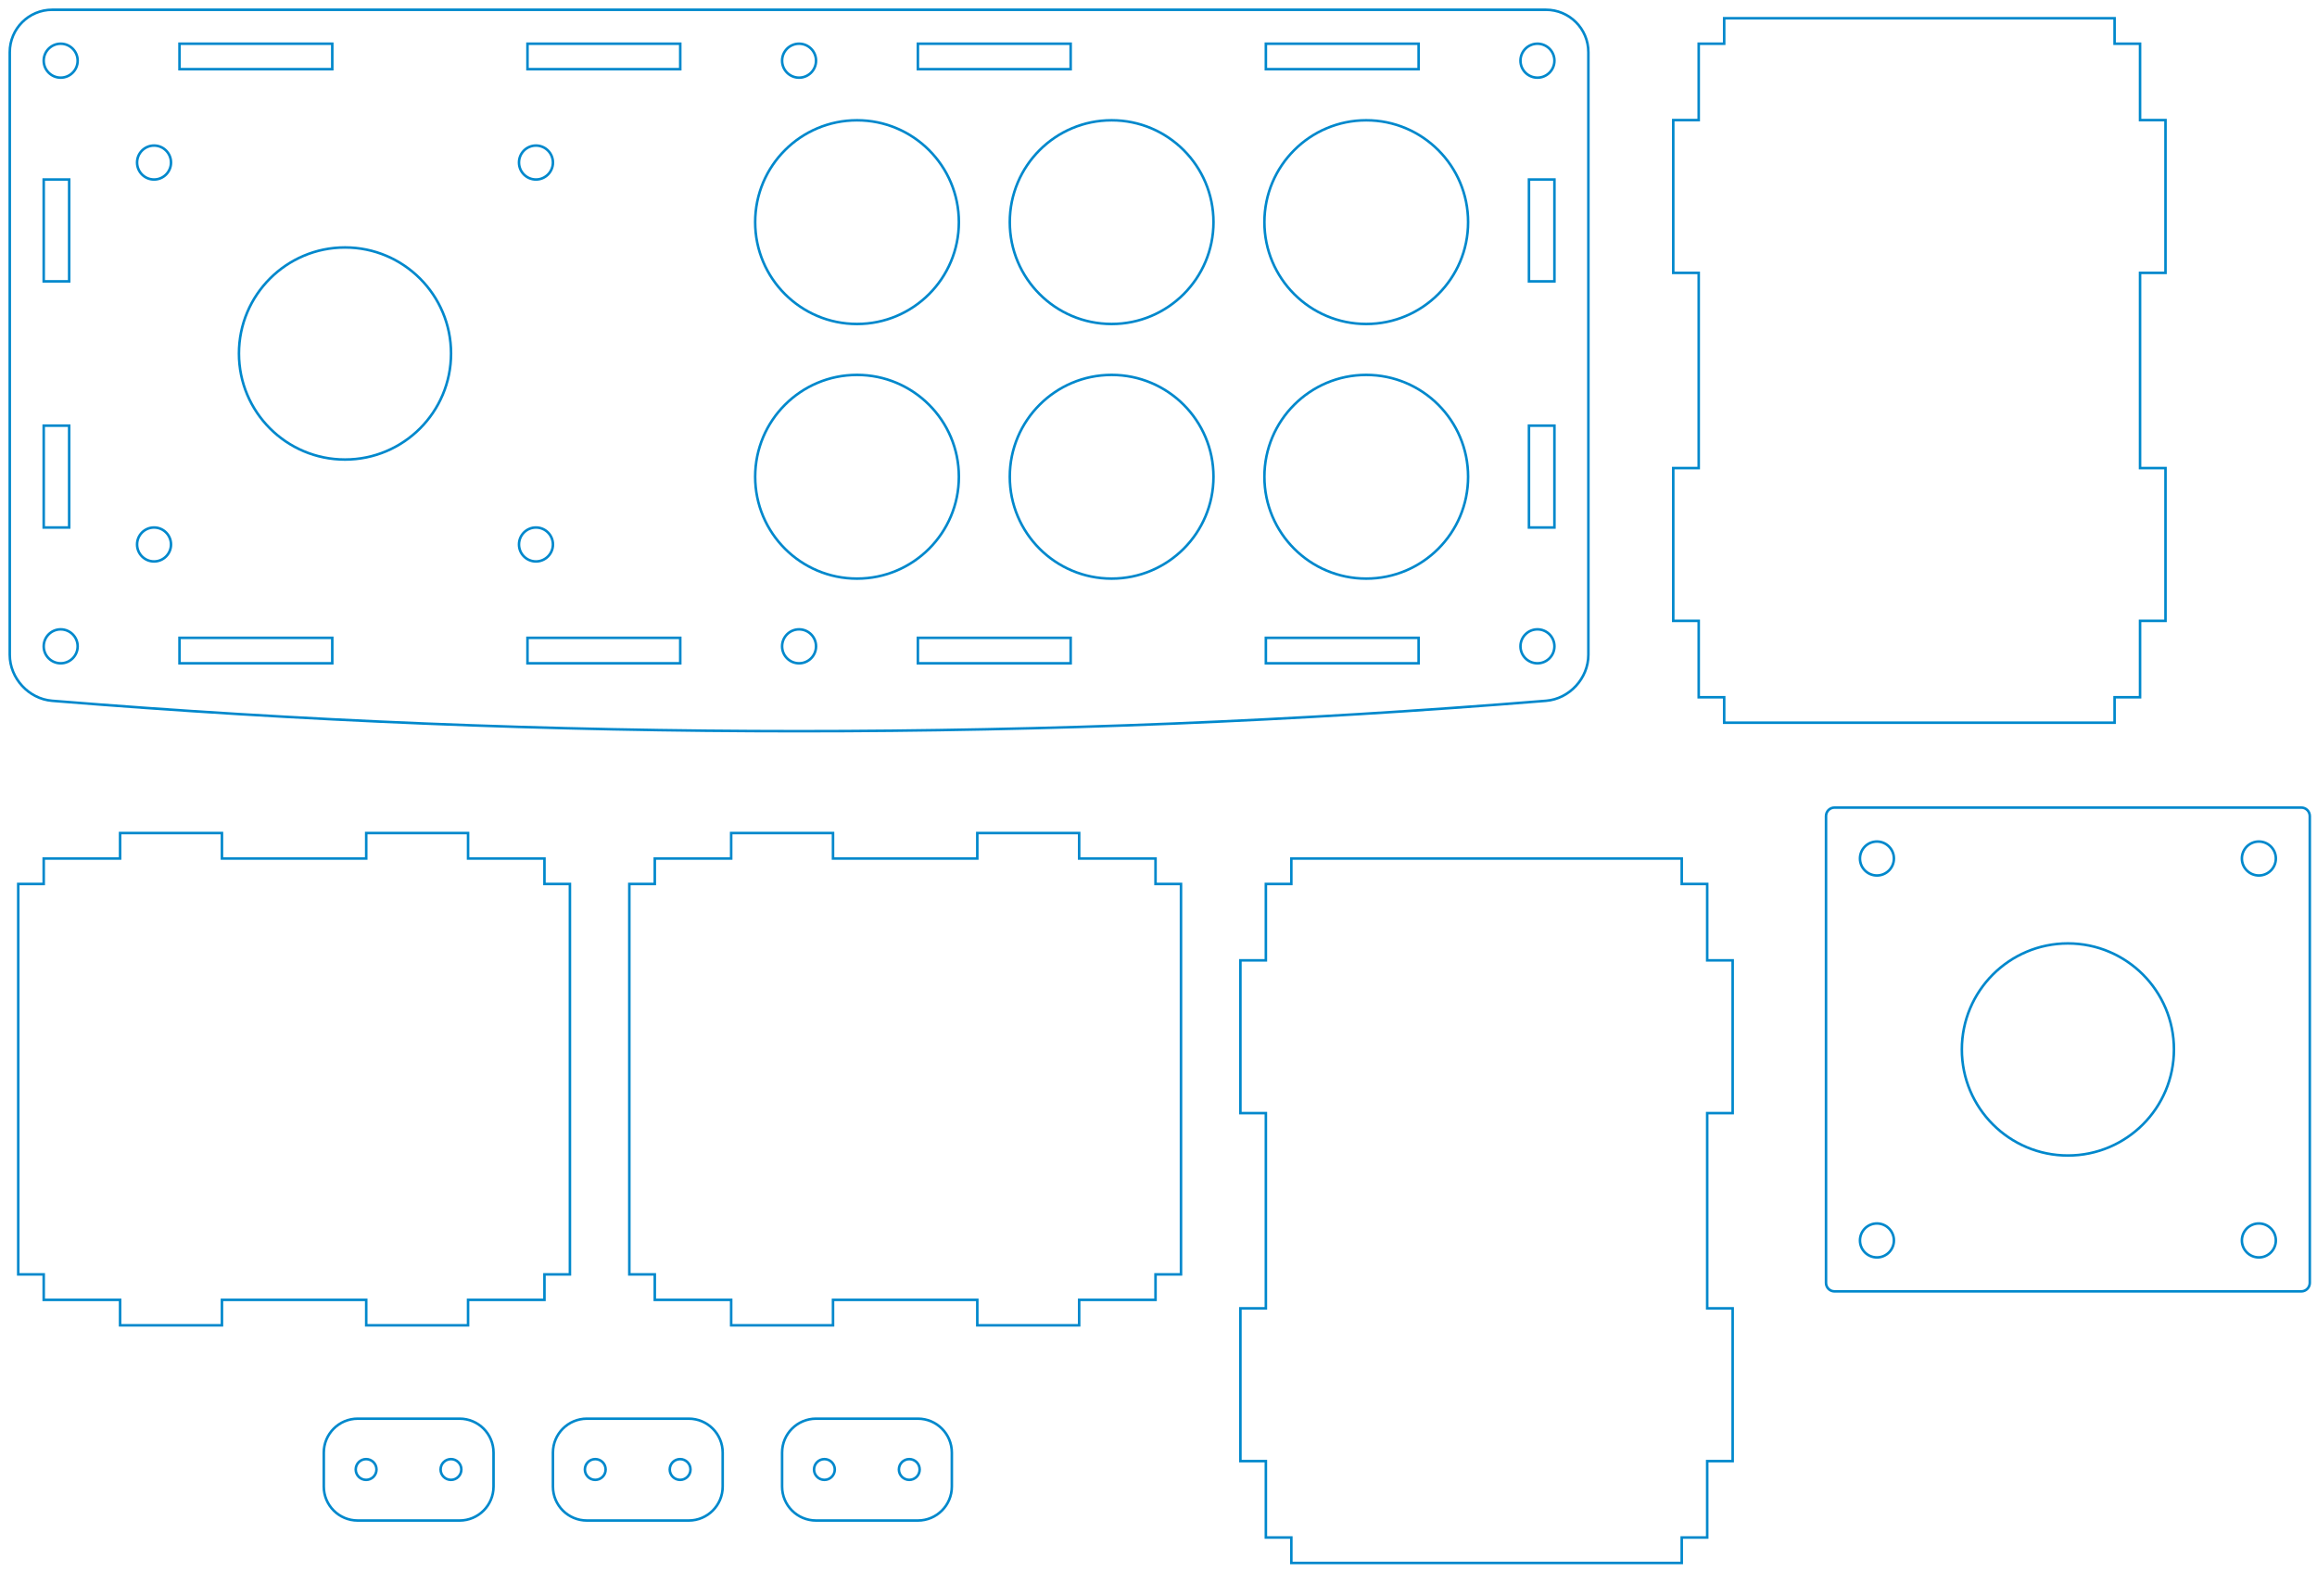
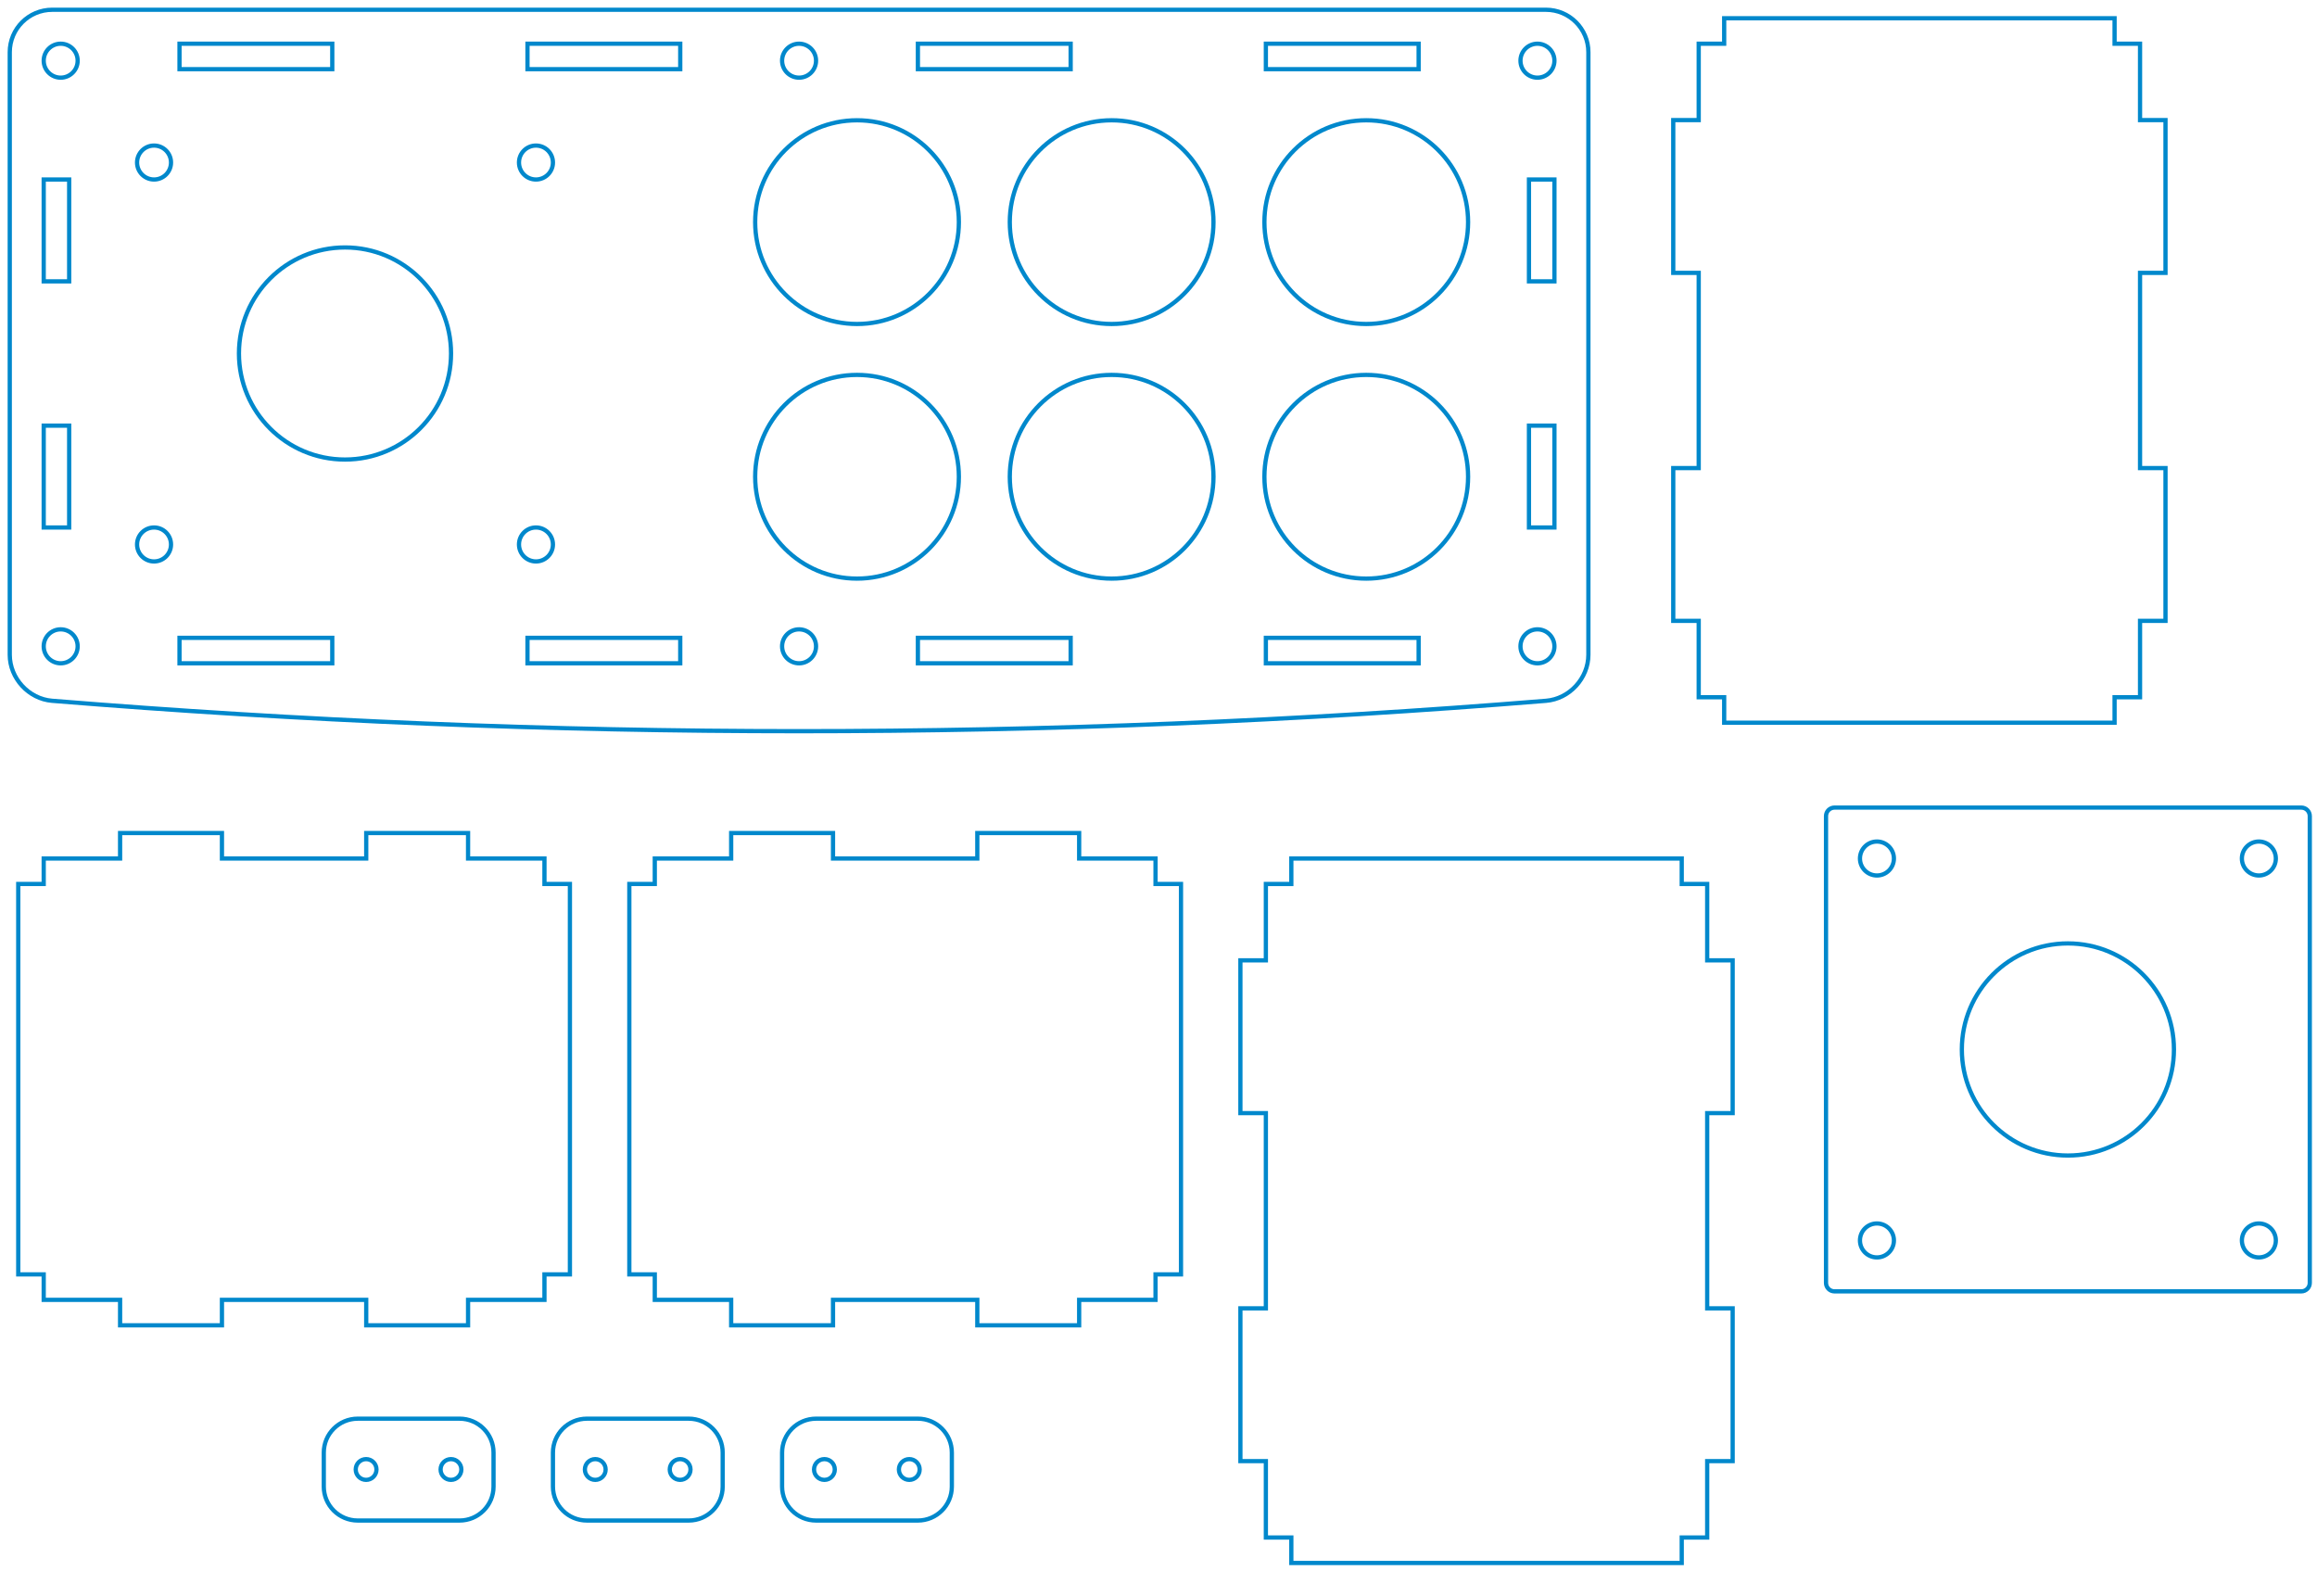
<svg xmlns="http://www.w3.org/2000/svg" xmlns:xlink="http://www.w3.org/1999/xlink" width="273mm" height="188mm" viewBox="0 0 273 188" version="1.1" id="svg94">
  <style id="style13677">
.measure-arrow
{
}
.measure-label
{

}
.measure-line
{
}</style>
  <defs id="defs91">
-     <color-profile name="Best-RGB" xlink:href="file:///usr/share/color/icc/colord/BestRGB.icc" id="color-profile1093" />
+     <color-profile name="Best-RGB" xlink:href="file:///usr/share/color/icc/colord/BestRGB.icc" id="color-profile1198" />
  </defs>
  <g id="layer1" style="display:inline">
-     <g id="g1062" transform="translate(-15.85,-3.85)">
-       <g id="g6746-6-1" transform="translate(-195,135)" style="display:inline;stroke:#0088cc;stroke-width:0.3;stroke-miterlimit:4;stroke-dasharray:none;stroke-opacity:1">
-         <circle style="display:inline;fill:none;stroke:#0088cc;stroke-width:0.3;stroke-miterlimit:4;stroke-dasharray:none;stroke-opacity:1" id="path23715-2-9-2-4" cx="280.986" cy="41.987" r="1.223" />
-         <circle style="display:inline;fill:none;stroke:#0088cc;stroke-width:0.3;stroke-miterlimit:4;stroke-dasharray:none;stroke-opacity:1" id="path23715-2-8-7-9-7" cx="290.986" cy="41.987" r="1.223" />
-         <path style="display:inline;fill:none;stroke:#0088cc;stroke-width:0.3;stroke-miterlimit:4;stroke-dasharray:none;stroke-opacity:1" id="rect6141-3-3-8" width="20" height="12" x="276" y="36" d="m 280,36 h 12 a 4,4 45 0 1 4,4 v 4 a 4,4 135 0 1 -4,4 h -12 a 4,4 45 0 1 -4,-4 v -4 a 4,4 135 0 1 4,-4 z" />
-       </g>
-       <g id="g6746-6-1-5" transform="translate(-168,135)" style="display:inline;stroke:#0088cc;stroke-width:0.3;stroke-miterlimit:4;stroke-dasharray:none;stroke-opacity:1">
-         <circle style="display:inline;fill:none;stroke:#0088cc;stroke-width:0.3;stroke-miterlimit:4;stroke-dasharray:none;stroke-opacity:1" id="path23715-2-9-2-4-2" cx="280.986" cy="41.987" r="1.223" />
-         <circle style="display:inline;fill:none;stroke:#0088cc;stroke-width:0.3;stroke-miterlimit:4;stroke-dasharray:none;stroke-opacity:1" id="path23715-2-8-7-9-7-6" cx="290.986" cy="41.987" r="1.223" />
-         <path style="display:inline;fill:none;stroke:#0088cc;stroke-width:0.3;stroke-miterlimit:4;stroke-dasharray:none;stroke-opacity:1" id="rect6141-3-3-8-6" width="20" height="12" x="276" y="36" d="m 280,36 h 12 a 4,4 45 0 1 4,4 v 4 a 4,4 135 0 1 -4,4 h -12 a 4,4 45 0 1 -4,-4 v -4 a 4,4 135 0 1 4,-4 z" />
-       </g>
-       <g id="g6746-6-1-3" transform="translate(-222,135)" style="display:inline;stroke:#0088cc;stroke-width:0.3;stroke-miterlimit:4;stroke-dasharray:none;stroke-opacity:1">
-         <circle style="display:inline;fill:none;stroke:#0088cc;stroke-width:0.3;stroke-miterlimit:4;stroke-dasharray:none;stroke-opacity:1" id="path23715-2-9-2-4-7" cx="280.986" cy="41.987" r="1.223" />
-         <circle style="display:inline;fill:none;stroke:#0088cc;stroke-width:0.3;stroke-miterlimit:4;stroke-dasharray:none;stroke-opacity:1" id="path23715-2-8-7-9-7-5" cx="290.986" cy="41.987" r="1.223" />
-         <path style="display:inline;fill:none;stroke:#0088cc;stroke-width:0.3;stroke-miterlimit:4;stroke-dasharray:none;stroke-opacity:1" id="rect6141-3-3-8-3" width="20" height="12" x="276" y="36" d="m 280,36 h 12 a 4,4 45 0 1 4,4 v 4 a 4,4 135 0 1 -4,4 h -12 a 4,4 45 0 1 -4,-4 v -4 a 4,4 135 0 1 4,-4 z" />
-       </g>
-       <path id="path13164-7-8-8-4-3-5-3-3-6-9" style="display:inline;fill:none;stroke:#0088cc;stroke-width:0.3;stroke-linecap:square;stroke-linejoin:miter;stroke-miterlimit:4;stroke-dasharray:none;stroke-dashoffset:0;stroke-opacity:1" d="M 71,160 V 157 h 9 v -3 h 3 v -46 h -3 v -3 h -9 v -3 h -12 v 3 h -17 v -3 h -12 v 3 H 21 v 3 h -3 v 46 h 3 v 3 h 9 l -8e-5,3 12,8e-5 V 157 h 17 v 3 z">
+     <g id="g1248">
+       <path id="path23715-2-9-2-4" style="display:inline;fill:none;stroke:#0088cc;stroke-width:0.5" d="m 71.359,173.137 a 1.223,1.223 0 0 1 -1.223,1.223 1.223,1.223 0 0 1 -1.223,-1.223 1.223,1.223 0 0 1 1.223,-1.223 1.223,1.223 0 0 1 1.223,1.223 z" />
+       <path id="path23715-2-8-7-9-7" style="display:inline;fill:none;stroke:#0088cc;stroke-width:0.5" d="m 81.359,173.137 a 1.223,1.223 0 0 1 -1.223,1.223 1.223,1.223 0 0 1 -1.223,-1.223 1.223,1.223 0 0 1 1.223,-1.223 1.223,1.223 0 0 1 1.223,1.223 z" />
+       <path id="rect6141-3-3-8" d="m 69.15,167.15 h 12 a 4,4 45 0 1 4,4 v 4 a 4,4 135 0 1 -4,4 H 69.15 a 4,4 45 0 1 -4,-4 v -4 a 4,4 135 0 1 4,-4 z" style="display:inline;fill:none;stroke:#0088cc;stroke-width:0.5;stroke-miterlimit:4;stroke-dasharray:none;stroke-opacity:1" />
+       <path id="path23715-2-9-2-4-2" style="display:inline;fill:none;stroke:#0088cc;stroke-width:0.5" d="m 98.359,173.137 a 1.223,1.223 0 0 1 -1.223,1.223 1.223,1.223 0 0 1 -1.223,-1.223 1.223,1.223 0 0 1 1.223,-1.223 1.223,1.223 0 0 1 1.223,1.223 z" />
+       <path id="path23715-2-8-7-9-7-6" style="display:inline;fill:none;stroke:#0088cc;stroke-width:0.5" d="m 108.359,173.137 a 1.223,1.223 0 0 1 -1.223,1.223 1.223,1.223 0 0 1 -1.223,-1.223 1.223,1.223 0 0 1 1.223,-1.223 1.223,1.223 0 0 1 1.223,1.223 z" />
+       <path id="rect6141-3-3-8-6" d="M 96.15,167.15 H 108.15 a 4,4 45 0 1 4,4 v 4 a 4,4 135 0 1 -4,4 H 96.15 a 4,4 45 0 1 -4,-4 v -4 a 4,4 135 0 1 4,-4 z" style="display:inline;fill:none;stroke:#0088cc;stroke-width:0.5;stroke-miterlimit:4;stroke-dasharray:none;stroke-opacity:1" />
+       <path id="path23715-2-9-2-4-7" style="display:inline;fill:none;stroke:#0088cc;stroke-width:0.5" d="m 44.359,173.137 a 1.223,1.223 0 0 1 -1.223,1.223 1.223,1.223 0 0 1 -1.223,-1.223 1.223,1.223 0 0 1 1.223,-1.223 1.223,1.223 0 0 1 1.223,1.223 z" />
+       <path id="path23715-2-8-7-9-7-5" style="display:inline;fill:none;stroke:#0088cc;stroke-width:0.5" d="m 54.359,173.137 a 1.223,1.223 0 0 1 -1.223,1.223 1.223,1.223 0 0 1 -1.223,-1.223 1.223,1.223 0 0 1 1.223,-1.223 1.223,1.223 0 0 1 1.223,1.223 z" />
+       <path id="rect6141-3-3-8-3" d="m 42.15,167.15 h 12 a 4,4 45 0 1 4,4 v 4 a 4,4 135 0 1 -4,4 H 42.15 a 4,4 45 0 1 -4,-4 v -4 a 4,4 135 0 1 4,-4 z" style="display:inline;fill:none;stroke:#0088cc;stroke-width:0.5;stroke-miterlimit:4;stroke-dasharray:none;stroke-opacity:1" />
+       <path id="path13164-7-8-8-4-3-5-3-3-6-9" style="display:inline;fill:none;stroke:#0088cc;stroke-width:0.5;stroke-linecap:square;stroke-linejoin:miter;stroke-miterlimit:4;stroke-dasharray:none;stroke-dashoffset:0;stroke-opacity:1" d="M 55.15,156.15 V 153.15 h 9 v -3 h 3 v -46 h -3 v -3 h -9 v -3 h -12 v 3 h -17 v -3 h -12 v 3 H 5.15 v 3 h -3 v 46 h 3 v 3 h 9 l -8e-5,3 12,8e-5 V 153.15 h 17 v 3 z">
        </path>
-       <path id="path13164-7-8-8-4-3-5-3-3-6-9-3" style="display:inline;fill:none;stroke:#0088cc;stroke-width:0.3;stroke-linecap:square;stroke-linejoin:miter;stroke-miterlimit:4;stroke-dasharray:none;stroke-dashoffset:0;stroke-opacity:1" d="m 143,160 v -3 h 9 v -3 h 3 v -46 h -3 v -3 h -9 v -3 h -12 v 3 h -17 v -3 h -12 v 3 h -9 v 3 h -3 v 46 h 3 v 3 H 102 v 3 h 12 v -3 h 17 v 3 z">
+       <path id="path13164-7-8-8-4-3-5-3-3-6-9-3" style="display:inline;fill:none;stroke:#0088cc;stroke-width:0.5;stroke-linecap:square;stroke-linejoin:miter;stroke-miterlimit:4;stroke-dasharray:none;stroke-dashoffset:0;stroke-opacity:1" d="m 127.15,156.15 v -3 h 9 v -3 h 3 v -46 h -3 v -3 h -9 v -3 h -12 v 3 h -17 v -3 h -12 v 3 h -9 v 3 h -3 v 46 h 3 v 3 H 86.15 v 3 h 12 v -3 h 17 v 3 z">
        </path>
-       <path id="path13164-7-8-8-4-3-5-3-3-6-9-3-7" style="display:inline;fill:none;stroke:#0088cc;stroke-width:0.3;stroke-linecap:square;stroke-linejoin:miter;stroke-miterlimit:4;stroke-dasharray:none;stroke-dashoffset:0;stroke-opacity:1" d="m 162,176 h 3 L 165,185 h 3 v 3 h 46 v -3 h 3 v -9 h 3 v -18 h -3 l -1e-5,-23 h 3 v -18 h -3 L 217,108 h -3 v -3 h -46 v 3 h -3 v 9 l -3,-8e-5 -8e-5,18 H 165 l 1e-5,23 h -3 z">
+       <path id="path13164-7-8-8-4-3-5-3-3-6-9-3-7" style="display:inline;fill:none;stroke:#0088cc;stroke-width:0.5;stroke-linecap:square;stroke-linejoin:miter;stroke-miterlimit:4;stroke-dasharray:none;stroke-dashoffset:0;stroke-opacity:1" d="m 146.15,172.15 h 3 l -1e-5,9 h 3 v 3 h 46 v -3 h 3 v -9 h 3 v -18 h -3 l -1e-5,-23 h 3 v -18 h -3 l 1e-5,-9 h -3 v -3 h -46 v 3 h -3 v 9 l -3,-8e-5 -8e-5,18 H 149.15 l 1e-5,23 h -3 z">
        </path>
-       <path id="path13164-7-8-8-4-3-5-3-3-6-9-3-7-3" style="display:inline;fill:none;stroke:#0088cc;stroke-width:0.3;stroke-linecap:square;stroke-linejoin:miter;stroke-miterlimit:4;stroke-dasharray:none;stroke-dashoffset:0;stroke-opacity:1" d="m 213,77 h 3 L 216,86 h 3 v 3 h 46 v -3 h 3 V 77 h 3 v -18 h -3 l -10e-6,-23 h 3 v -18 h -3 L 268,9 h -3 v -3 h -46 v 3 h -3 V 18 l -3,-8e-5 -8e-5,18 H 216 l 1e-5,23 h -3 z">
+       <path id="path13164-7-8-8-4-3-5-3-3-6-9-3-7-3" style="display:inline;fill:none;stroke:#0088cc;stroke-width:0.5;stroke-linecap:square;stroke-linejoin:miter;stroke-miterlimit:4;stroke-dasharray:none;stroke-dashoffset:0;stroke-opacity:1" d="m 197.15,73.15 h 3 l -1e-5,9 h 3 v 3 h 46 v -3 h 3 V 73.15 h 3 v -18 h -3 l -1e-5,-23 h 3 v -18 h -3 l 1e-5,-9 h -3 v -3 h -46 v 3 h -3 V 14.15 l -3,-8e-5 -8e-5,18 H 200.15 l 1e-5,23 h -3 z">
        </path>
-       <g id="g5154" style="stroke:#0088cc;stroke-width:0.3;stroke-miterlimit:4;stroke-dasharray:none;stroke-opacity:1" transform="translate(200,73)">
-         <path id="path7169-5-5" style="display:inline;fill:none;stroke:#0088cc;stroke-width:0.3;stroke-miterlimit:4;stroke-dasharray:none;stroke-opacity:1;paint-order:stroke fill markers" d="M 71.994,54.5 A 12.495,12.495 0 0 1 59.5,66.994 12.495,12.495 0 0 1 47.005,54.5 12.495,12.495 0 0 1 59.5,42.005 12.495,12.495 0 0 1 71.994,54.5 Z" />
-         <path id="path2413-2-4" style="display:inline;fill:none;stroke:#0088cc;stroke-width:0.3;stroke-miterlimit:4;stroke-dasharray:none;stroke-opacity:1;paint-order:stroke fill markers" d="m 39,32 a 2,2 0 0 1 -2,2 2,2 0 0 1 -2,-2 2,2 0 0 1 2,-2 2,2 0 0 1 2,2 z" />
-         <path id="path2413-4-5-1" style="display:inline;fill:none;stroke:#0088cc;stroke-width:0.3;stroke-miterlimit:4;stroke-dasharray:none;stroke-opacity:1;paint-order:stroke fill markers" d="m 84,32 a 2,2 0 0 1 -2,2 2,2 0 0 1 -2,-2 2,2 0 0 1 2,-2 2,2 0 0 1 2,2 z" />
-         <path id="path2413-6-4-3" style="display:inline;fill:none;stroke:#0088cc;stroke-width:0.3;stroke-miterlimit:4;stroke-dasharray:none;stroke-opacity:1;paint-order:stroke fill markers" d="m 84,77 a 2,2 0 0 1 -2,2 2,2 0 0 1 -2,-2 2,2 0 0 1 2,-2 2,2 0 0 1 2,2 z" />
-         <path id="path2413-46-7-3" style="display:inline;fill:none;stroke:#0088cc;stroke-width:0.3;stroke-miterlimit:4;stroke-dasharray:none;stroke-opacity:1;paint-order:stroke fill markers" d="m 39,77 a 2,2 0 0 1 -2,2 2,2 0 0 1 -2,-2 2,2 0 0 1 2,-2 2,2 0 0 1 2,2 z" />
-         <path style="display:inline;fill:none;fill-opacity:0.49;stroke:#0088cc;stroke-width:0.3;stroke-linecap:square;stroke-miterlimit:4;stroke-dasharray:none;stroke-opacity:1;paint-order:stroke fill markers" id="rect4088-2" width="57" height="57" x="31" y="26" d="m 32,26 55,0 a 1,1 45 0 1 1,1 v 55 a 1,1 135 0 1 -1,1 H 32 a 1,1 45 0 1 -1,-1 v -55 a 1,1 135 0 1 1,-1 z" />
-       </g>
-       <g id="g1932" style="stroke:#0088cc;stroke-width:0.3;stroke-miterlimit:4;stroke-dasharray:none;stroke-opacity:1">
-         <path id="path9721-82-78-47" style="display:inline;fill:none;stroke:#0088cc;stroke-width:0.3;stroke-linecap:square;stroke-miterlimit:4;stroke-dasharray:none;stroke-opacity:1;paint-order:stroke fill markers" d="m 128.828,30.022 a 12,12 0 0 1 -12,12 12,12 0 0 1 -12,-12 12,12 0 0 1 12,-12 12,12 0 0 1 12,12 z" />
-         <path id="path9721-82-7-6-8" style="display:inline;fill:none;stroke:#0088cc;stroke-width:0.3;stroke-linecap:square;stroke-miterlimit:4;stroke-dasharray:none;stroke-opacity:1;paint-order:stroke fill markers" d="m 158.828,30.022 a 12,12 0 0 1 -12,12 12,12 0 0 1 -12,-12 12,12 0 0 1 12,-12 12,12 0 0 1 12,12 z" />
-         <path id="path9721-82-7-6-4-4" style="display:inline;fill:none;stroke:#0088cc;stroke-width:0.3;stroke-linecap:square;stroke-miterlimit:4;stroke-dasharray:none;stroke-opacity:1;paint-order:stroke fill markers" d="m 188.828,30.022 a 12,12 0 0 1 -12,12 12,12 0 0 1 -12,-12 12,12 0 0 1 12,-12 12,12 0 0 1 12,12 z" />
-         <path id="path9721-82-78-4-5" style="display:inline;fill:none;stroke:#0088cc;stroke-width:0.3;stroke-linecap:square;stroke-miterlimit:4;stroke-dasharray:none;stroke-opacity:1;paint-order:stroke fill markers" d="m 128.828,60.022 a 12,12 0 0 1 -12,12 12,12 0 0 1 -12,-12 12,12 0 0 1 12,-12 12,12 0 0 1 12,12 z" />
-         <path id="path9721-82-7-6-3-0" style="display:inline;fill:none;stroke:#0088cc;stroke-width:0.3;stroke-linecap:square;stroke-miterlimit:4;stroke-dasharray:none;stroke-opacity:1;paint-order:stroke fill markers" d="m 158.828,60.022 a 12,12 0 0 1 -12,12 12,12 0 0 1 -12,-12 12,12 0 0 1 12,-12 12,12 0 0 1 12,12 z" />
-         <path id="path9721-82-7-6-4-1-3" style="display:inline;fill:none;stroke:#0088cc;stroke-width:0.3;stroke-linecap:square;stroke-miterlimit:4;stroke-dasharray:none;stroke-opacity:1;paint-order:stroke fill markers" d="m 188.828,60.022 a 12,12 0 0 1 -12,12 12,12 0 0 1 -12,-12 12,12 0 0 1 12,-12 12,12 0 0 1 12,12 z" />
-         <path style="display:inline;fill:none;stroke:#0088cc;stroke-width:0.3;stroke-linecap:square;stroke-linejoin:miter;stroke-miterlimit:4;stroke-dasharray:none;stroke-dashoffset:0;stroke-opacity:1;paint-order:stroke fill markers" d="m 37,9 h 18 v 3 H 37 Z" id="path1926-6" />
-         <path style="display:inline;fill:none;stroke:#0088cc;stroke-width:0.3;stroke-linecap:square;stroke-linejoin:miter;stroke-miterlimit:4;stroke-dasharray:none;stroke-dashoffset:0;stroke-opacity:1;paint-order:stroke fill markers" d="m 78,9 h 18 v 3 H 78 Z" id="path1926-92-1" />
-         <path style="display:inline;fill:none;stroke:#0088cc;stroke-width:0.3;stroke-linecap:square;stroke-linejoin:miter;stroke-miterlimit:4;stroke-dasharray:none;stroke-dashoffset:0;stroke-opacity:1;paint-order:stroke fill markers" d="m 124,9 h 18 v 3 h -18 z" id="path1926-9-64-0" />
-         <path style="display:inline;fill:none;stroke:#0088cc;stroke-width:0.3;stroke-linecap:square;stroke-linejoin:miter;stroke-miterlimit:4;stroke-dasharray:none;stroke-dashoffset:0;stroke-opacity:1;paint-order:stroke fill markers" d="m 21,25 v 12 h 3 V 25 Z" id="path3415-63" />
-         <path id="path1604-2" style="display:inline;fill:none;stroke:#0088cc;stroke-width:0.3;stroke-linecap:square;stroke-miterlimit:4;stroke-dasharray:none;stroke-opacity:1;paint-order:stroke fill markers" d="m 25,11 a 2,2 0 0 1 -2,2 2,2 0 0 1 -2,-2 2,2 0 0 1 2,-2 2,2 0 0 1 2,2 z" />
-         <path style="display:inline;fill:none;stroke:#0088cc;stroke-width:0.3;stroke-linecap:square;stroke-linejoin:miter;stroke-miterlimit:4;stroke-dasharray:none;stroke-dashoffset:0;stroke-opacity:1;paint-order:stroke fill markers" d="m 183,9 h -18 v 3 h 18 z" id="path1926-3-0" />
-         <path style="display:inline;fill:none;stroke:#0088cc;stroke-width:0.3;stroke-linecap:square;stroke-linejoin:miter;stroke-miterlimit:4;stroke-dasharray:none;stroke-dashoffset:0;stroke-opacity:1;paint-order:stroke fill markers" d="m 199,25 v 12 h -3 V 25 Z" id="path3415-6-6" />
-         <path id="path1604-7-1" style="display:inline;fill:none;stroke:#0088cc;stroke-width:0.3;stroke-linecap:square;stroke-miterlimit:4;stroke-dasharray:none;stroke-opacity:1;paint-order:stroke fill markers" d="m 195,11 a 2,2 0 0 0 2,2 2,2 0 0 0 2,-2 2,2 0 0 0 -2,-2 2,2 0 0 0 -2,2 z" />
-         <path id="path7429-5" style="display:inline;fill:none;stroke:#0088cc;stroke-width:0.3;stroke-miterlimit:4;stroke-dasharray:none;stroke-opacity:1" d="m 112,11 a 2,2 0 0 1 -2,2 2,2 0 0 1 -2,-2 2,2 0 0 1 2,-2 2,2 0 0 1 2,2 z" />
-         <path style="display:inline;fill:none;stroke:#0088cc;stroke-width:0.3;stroke-linecap:square;stroke-linejoin:miter;stroke-miterlimit:4;stroke-dasharray:none;stroke-dashoffset:0;stroke-opacity:1;paint-order:stroke fill markers" d="m 37,82 h 18 v -3 H 37 Z" id="path1926-5-54" />
-         <path style="display:inline;fill:none;stroke:#0088cc;stroke-width:0.3;stroke-linecap:square;stroke-linejoin:miter;stroke-miterlimit:4;stroke-dasharray:none;stroke-dashoffset:0;stroke-opacity:1;paint-order:stroke fill markers" d="m 78,82 h 18 v -3 H 78 Z" id="path1926-92-3-7" />
-         <path style="display:inline;fill:none;stroke:#0088cc;stroke-width:0.3;stroke-linecap:square;stroke-linejoin:miter;stroke-miterlimit:4;stroke-dasharray:none;stroke-dashoffset:0;stroke-opacity:1;paint-order:stroke fill markers" d="m 124,82 h 18 v -3 h -18 z" id="path1926-9-64-5-6" />
-         <path style="display:inline;fill:none;stroke:#0088cc;stroke-width:0.3;stroke-linecap:square;stroke-linejoin:miter;stroke-miterlimit:4;stroke-dasharray:none;stroke-dashoffset:0;stroke-opacity:1;paint-order:stroke fill markers" d="M 21,66 V 54 h 3 v 12 z" id="path3415-62-5" />
-         <path id="path1604-9-6" style="display:inline;fill:none;stroke:#0088cc;stroke-width:0.3;stroke-linecap:square;stroke-miterlimit:4;stroke-dasharray:none;stroke-opacity:1;paint-order:stroke fill markers" d="m 25,80 a 2,2 0 0 0 -2,-2 2,2 0 0 0 -2,2 2,2 0 0 0 2,2 2,2 0 0 0 2,-2 z" />
-         <path style="display:inline;fill:none;stroke:#0088cc;stroke-width:0.3;stroke-linecap:square;stroke-linejoin:miter;stroke-miterlimit:4;stroke-dasharray:none;stroke-dashoffset:0;stroke-opacity:1;paint-order:stroke fill markers" d="m 183,82 h -18 v -3 h 18 z" id="path1926-3-1-9" />
-         <path style="display:inline;fill:none;stroke:#0088cc;stroke-width:0.3;stroke-linecap:square;stroke-linejoin:miter;stroke-miterlimit:4;stroke-dasharray:none;stroke-dashoffset:0;stroke-opacity:1;paint-order:stroke fill markers" d="M 199,66 V 54 h -3 v 12 z" id="path3415-6-27-3" />
-         <path id="path1604-7-0-7" style="display:inline;fill:none;stroke:#0088cc;stroke-width:0.3;stroke-linecap:square;stroke-miterlimit:4;stroke-dasharray:none;stroke-opacity:1;paint-order:stroke fill markers" d="m 195,80 a 2,2 0 0 1 2,-2 2,2 0 0 1 2,2 2,2 0 0 1 -2,2 2,2 0 0 1 -2,-2 z" />
-         <path id="path7429-9-4" style="display:inline;fill:none;stroke:#0088cc;stroke-width:0.3;stroke-miterlimit:4;stroke-dasharray:none;stroke-opacity:1" d="m 112,80 a 2,2 0 0 0 -2,-2 2,2 0 0 0 -2,2 2,2 0 0 0 2,2 2,2 0 0 0 2,-2 z" />
-         <path id="path7169-5" style="display:inline;fill:none;stroke:#0088cc;stroke-width:0.3;stroke-miterlimit:4;stroke-dasharray:none;stroke-opacity:1;paint-order:stroke fill markers" d="M 68.994,45.5 A 12.495,12.495 0 0 1 56.5,57.994 12.495,12.495 0 0 1 44.005,45.5 12.495,12.495 0 0 1 56.5,33.005 12.495,12.495 0 0 1 68.994,45.5 Z" />
-         <path id="path2413-2" style="display:inline;fill:none;stroke:#0088cc;stroke-width:0.3;stroke-miterlimit:4;stroke-dasharray:none;stroke-opacity:1;paint-order:stroke fill markers" d="m 36,23 a 2,2 0 0 1 -2,2 2,2 0 0 1 -2,-2 2,2 0 0 1 2,-2 2,2 0 0 1 2,2 z" />
-         <path id="path2413-4-5" style="display:inline;fill:none;stroke:#0088cc;stroke-width:0.3;stroke-miterlimit:4;stroke-dasharray:none;stroke-opacity:1;paint-order:stroke fill markers" d="m 81,23 a 2,2 0 0 1 -2,2 2,2 0 0 1 -2,-2 2,2 0 0 1 2,-2 2,2 0 0 1 2,2 z" />
-         <path id="path2413-6-4" style="display:inline;fill:none;stroke:#0088cc;stroke-width:0.3;stroke-miterlimit:4;stroke-dasharray:none;stroke-opacity:1;paint-order:stroke fill markers" d="m 81,68 a 2,2 0 0 1 -2,2 2,2 0 0 1 -2,-2 2,2 0 0 1 2,-2 2,2 0 0 1 2,2 z" />
-         <path id="path2413-46-7" style="display:inline;fill:none;stroke:#0088cc;stroke-width:0.3;stroke-miterlimit:4;stroke-dasharray:none;stroke-opacity:1;paint-order:stroke fill markers" d="m 36,68 a 2,2 0 0 1 -2,2 2,2 0 0 1 -2,-2 2,2 0 0 1 2,-2 2,2 0 0 1 2,2 z" />
-         <path id="rect205" style="fill:none;fill-opacity:1;stroke:#0088cc;stroke-width:0.3;stroke-miterlimit:4;stroke-dasharray:none;stroke-opacity:1" d="m 22,5 h 176 a 5,5 45 0 1 5,5 l 0,71 c 0,2.761 -2.23,5.193 -4.983,5.417 C 139.302,91.2 80.624,91.189 21.983,86.417 19.23,86.193 17,83.761 17,81 V 10 a 5,5 135 0 1 5,-5 z" />
-       </g>
+       <path id="path7169-5-5" style="display:inline;fill:none;stroke:#0088cc;stroke-width:0.5;stroke-miterlimit:4;stroke-dasharray:none;stroke-opacity:1;paint-order:stroke fill markers" d="m 256.144,123.65 a 12.495,12.495 0 0 1 -12.495,12.495 12.495,12.495 0 0 1 -12.495,-12.495 12.495,12.495 0 0 1 12.495,-12.495 12.495,12.495 0 0 1 12.495,12.495 z" />
+       <path id="path2413-2-4" style="display:inline;fill:none;stroke:#0088cc;stroke-width:0.5;stroke-miterlimit:4;stroke-dasharray:none;stroke-opacity:1;paint-order:stroke fill markers" d="m 223.15,101.15 a 2,2 0 0 1 -2,2 2,2 0 0 1 -2,-2 2,2 0 0 1 2,-2 2,2 0 0 1 2,2 z" />
+       <path id="path2413-4-5-1" style="display:inline;fill:none;stroke:#0088cc;stroke-width:0.5;stroke-miterlimit:4;stroke-dasharray:none;stroke-opacity:1;paint-order:stroke fill markers" d="m 268.15,101.15 a 2,2 0 0 1 -2,2 2,2 0 0 1 -2,-2 2,2 0 0 1 2,-2 2,2 0 0 1 2,2 z" />
+       <path id="path2413-6-4-3" style="display:inline;fill:none;stroke:#0088cc;stroke-width:0.5;stroke-miterlimit:4;stroke-dasharray:none;stroke-opacity:1;paint-order:stroke fill markers" d="m 268.15,146.15 a 2,2 0 0 1 -2,2 2,2 0 0 1 -2,-2 2,2 0 0 1 2,-2 2,2 0 0 1 2,2 z" />
+       <path id="path2413-46-7-3" style="display:inline;fill:none;stroke:#0088cc;stroke-width:0.5;stroke-miterlimit:4;stroke-dasharray:none;stroke-opacity:1;paint-order:stroke fill markers" d="m 223.15,146.15 a 2,2 0 0 1 -2,2 2,2 0 0 1 -2,-2 2,2 0 0 1 2,-2 2,2 0 0 1 2,2 z" />
+       <path id="rect4088-2" d="m 216.15,95.15 h 55 a 1,1 45 0 1 1,1 V 151.15 a 1,1 135 0 1 -1,1 l -55,0 a 1,1 45 0 1 -1,-1 l 0,-55 a 1,1 135 0 1 1,-1 z" style="display:inline;fill:none;fill-opacity:0.49;stroke:#0088cc;stroke-width:0.5;stroke-linecap:square;stroke-miterlimit:4;stroke-dasharray:none;stroke-opacity:1;paint-order:stroke fill markers" />
+       <path id="path9721-82-78-47" style="display:inline;fill:none;stroke:#0088cc;stroke-width:0.5;stroke-linecap:square;stroke-miterlimit:4;stroke-dasharray:none;stroke-opacity:1;paint-order:stroke fill markers" d="m 112.978,26.172 a 12,12 0 0 1 -12,12 12,12 0 0 1 -12,-12 12,12 0 0 1 12,-12 12,12 0 0 1 12,12 z" />
+       <path id="path9721-82-7-6-8" style="display:inline;fill:none;stroke:#0088cc;stroke-width:0.5;stroke-linecap:square;stroke-miterlimit:4;stroke-dasharray:none;stroke-opacity:1;paint-order:stroke fill markers" d="m 142.978,26.172 a 12,12 0 0 1 -12,12 12,12 0 0 1 -12,-12 12,12 0 0 1 12,-12 12,12 0 0 1 12,12 z" />
+       <path id="path9721-82-7-6-4-4" style="display:inline;fill:none;stroke:#0088cc;stroke-width:0.5;stroke-linecap:square;stroke-miterlimit:4;stroke-dasharray:none;stroke-opacity:1;paint-order:stroke fill markers" d="m 172.978,26.172 a 12,12 0 0 1 -12,12 12,12 0 0 1 -12,-12 12,12 0 0 1 12,-12 12,12 0 0 1 12,12 z" />
+       <path id="path9721-82-78-4-5" style="display:inline;fill:none;stroke:#0088cc;stroke-width:0.5;stroke-linecap:square;stroke-miterlimit:4;stroke-dasharray:none;stroke-opacity:1;paint-order:stroke fill markers" d="m 112.978,56.172 a 12,12 0 0 1 -12,12 12,12 0 0 1 -12,-12 12,12 0 0 1 12,-12 12,12 0 0 1 12,12 z" />
+       <path id="path9721-82-7-6-3-0" style="display:inline;fill:none;stroke:#0088cc;stroke-width:0.5;stroke-linecap:square;stroke-miterlimit:4;stroke-dasharray:none;stroke-opacity:1;paint-order:stroke fill markers" d="m 142.978,56.172 a 12,12 0 0 1 -12,12 12,12 0 0 1 -12,-12 12,12 0 0 1 12,-12 12,12 0 0 1 12,12 z" />
+       <path id="path9721-82-7-6-4-1-3" style="display:inline;fill:none;stroke:#0088cc;stroke-width:0.5;stroke-linecap:square;stroke-miterlimit:4;stroke-dasharray:none;stroke-opacity:1;paint-order:stroke fill markers" d="m 172.978,56.172 a 12,12 0 0 1 -12,12 12,12 0 0 1 -12,-12 12,12 0 0 1 12,-12 12,12 0 0 1 12,12 z" />
+       <path style="display:inline;fill:none;stroke:#0088cc;stroke-width:0.5;stroke-linecap:square;stroke-linejoin:miter;stroke-miterlimit:4;stroke-dasharray:none;stroke-dashoffset:0;stroke-opacity:1;paint-order:stroke fill markers" d="m 21.15,5.15 h 18 v 3 h -18 z" id="path1926-6" />
+       <path style="display:inline;fill:none;stroke:#0088cc;stroke-width:0.5;stroke-linecap:square;stroke-linejoin:miter;stroke-miterlimit:4;stroke-dasharray:none;stroke-dashoffset:0;stroke-opacity:1;paint-order:stroke fill markers" d="m 62.15,5.15 h 18 v 3 h -18 z" id="path1926-92-1" />
+       <path style="display:inline;fill:none;stroke:#0088cc;stroke-width:0.5;stroke-linecap:square;stroke-linejoin:miter;stroke-miterlimit:4;stroke-dasharray:none;stroke-dashoffset:0;stroke-opacity:1;paint-order:stroke fill markers" d="m 108.15,5.15 h 18 v 3 h -18 z" id="path1926-9-64-0" />
+       <path style="display:inline;fill:none;stroke:#0088cc;stroke-width:0.5;stroke-linecap:square;stroke-linejoin:miter;stroke-miterlimit:4;stroke-dasharray:none;stroke-dashoffset:0;stroke-opacity:1;paint-order:stroke fill markers" d="m 5.15,21.15 v 12 h 3 v -12 z" id="path3415-63" />
+       <path id="path1604-2" style="display:inline;fill:none;stroke:#0088cc;stroke-width:0.5;stroke-linecap:square;stroke-miterlimit:4;stroke-dasharray:none;stroke-opacity:1;paint-order:stroke fill markers" d="m 9.15,7.15 a 2,2 0 0 1 -2,2 2,2 0 0 1 -2,-2 2,2 0 0 1 2,-2 2,2 0 0 1 2,2 z" />
+       <path style="display:inline;fill:none;stroke:#0088cc;stroke-width:0.5;stroke-linecap:square;stroke-linejoin:miter;stroke-miterlimit:4;stroke-dasharray:none;stroke-dashoffset:0;stroke-opacity:1;paint-order:stroke fill markers" d="m 167.15,5.15 h -18 v 3 h 18 z" id="path1926-3-0" />
+       <path style="display:inline;fill:none;stroke:#0088cc;stroke-width:0.5;stroke-linecap:square;stroke-linejoin:miter;stroke-miterlimit:4;stroke-dasharray:none;stroke-dashoffset:0;stroke-opacity:1;paint-order:stroke fill markers" d="m 183.15,21.15 v 12 h -3 v -12 z" id="path3415-6-6" />
+       <path id="path1604-7-1" style="display:inline;fill:none;stroke:#0088cc;stroke-width:0.5;stroke-linecap:square;stroke-miterlimit:4;stroke-dasharray:none;stroke-opacity:1;paint-order:stroke fill markers" d="m 179.15,7.15 a 2,2 0 0 0 2,2 2,2 0 0 0 2,-2 2,2 0 0 0 -2,-2 2,2 0 0 0 -2,2 z" />
+       <path id="path7429-5" style="display:inline;fill:none;stroke:#0088cc;stroke-width:0.5;stroke-miterlimit:4;stroke-dasharray:none;stroke-opacity:1" d="m 96.15,7.15 a 2,2 0 0 1 -2,2 2,2 0 0 1 -2,-2 2,2 0 0 1 2,-2 2,2 0 0 1 2,2 z" />
+       <path style="display:inline;fill:none;stroke:#0088cc;stroke-width:0.5;stroke-linecap:square;stroke-linejoin:miter;stroke-miterlimit:4;stroke-dasharray:none;stroke-dashoffset:0;stroke-opacity:1;paint-order:stroke fill markers" d="m 21.15,78.15 h 18 v -3 h -18 z" id="path1926-5-54" />
+       <path style="display:inline;fill:none;stroke:#0088cc;stroke-width:0.5;stroke-linecap:square;stroke-linejoin:miter;stroke-miterlimit:4;stroke-dasharray:none;stroke-dashoffset:0;stroke-opacity:1;paint-order:stroke fill markers" d="m 62.15,78.15 h 18 v -3 h -18 z" id="path1926-92-3-7" />
+       <path style="display:inline;fill:none;stroke:#0088cc;stroke-width:0.5;stroke-linecap:square;stroke-linejoin:miter;stroke-miterlimit:4;stroke-dasharray:none;stroke-dashoffset:0;stroke-opacity:1;paint-order:stroke fill markers" d="m 108.15,78.15 h 18 v -3 h -18 z" id="path1926-9-64-5-6" />
+       <path style="display:inline;fill:none;stroke:#0088cc;stroke-width:0.5;stroke-linecap:square;stroke-linejoin:miter;stroke-miterlimit:4;stroke-dasharray:none;stroke-dashoffset:0;stroke-opacity:1;paint-order:stroke fill markers" d="M 5.15,62.15 V 50.15 h 3 v 12 z" id="path3415-62-5" />
+       <path id="path1604-9-6" style="display:inline;fill:none;stroke:#0088cc;stroke-width:0.5;stroke-linecap:square;stroke-miterlimit:4;stroke-dasharray:none;stroke-opacity:1;paint-order:stroke fill markers" d="m 9.15,76.15 a 2,2 0 0 0 -2,-2 2,2 0 0 0 -2,2 2,2 0 0 0 2,2 2,2 0 0 0 2,-2 z" />
+       <path style="display:inline;fill:none;stroke:#0088cc;stroke-width:0.5;stroke-linecap:square;stroke-linejoin:miter;stroke-miterlimit:4;stroke-dasharray:none;stroke-dashoffset:0;stroke-opacity:1;paint-order:stroke fill markers" d="m 167.15,78.15 h -18 v -3 h 18 z" id="path1926-3-1-9" />
+       <path style="display:inline;fill:none;stroke:#0088cc;stroke-width:0.5;stroke-linecap:square;stroke-linejoin:miter;stroke-miterlimit:4;stroke-dasharray:none;stroke-dashoffset:0;stroke-opacity:1;paint-order:stroke fill markers" d="M 183.15,62.15 V 50.15 h -3 v 12 z" id="path3415-6-27-3" />
+       <path id="path1604-7-0-7" style="display:inline;fill:none;stroke:#0088cc;stroke-width:0.5;stroke-linecap:square;stroke-miterlimit:4;stroke-dasharray:none;stroke-opacity:1;paint-order:stroke fill markers" d="m 179.15,76.15 a 2,2 0 0 1 2,-2 2,2 0 0 1 2,2 2,2 0 0 1 -2,2 2,2 0 0 1 -2,-2 z" />
+       <path id="path7429-9-4" style="display:inline;fill:none;stroke:#0088cc;stroke-width:0.5;stroke-miterlimit:4;stroke-dasharray:none;stroke-opacity:1" d="m 96.15,76.15 a 2,2 0 0 0 -2,-2 2,2 0 0 0 -2,2 2,2 0 0 0 2,2 2,2 0 0 0 2,-2 z" />
+       <path id="path7169-5" style="display:inline;fill:none;stroke:#0088cc;stroke-width:0.5;stroke-miterlimit:4;stroke-dasharray:none;stroke-opacity:1;paint-order:stroke fill markers" d="M 53.144,41.65 A 12.495,12.495 0 0 1 40.65,54.144 12.495,12.495 0 0 1 28.155,41.65 12.495,12.495 0 0 1 40.65,29.155 12.495,12.495 0 0 1 53.144,41.65 Z" />
+       <path id="path2413-2" style="display:inline;fill:none;stroke:#0088cc;stroke-width:0.5;stroke-miterlimit:4;stroke-dasharray:none;stroke-opacity:1;paint-order:stroke fill markers" d="m 20.15,19.15 a 2,2 0 0 1 -2,2 2,2 0 0 1 -2,-2 2,2 0 0 1 2,-2 2,2 0 0 1 2,2 z" />
+       <path id="path2413-4-5" style="display:inline;fill:none;stroke:#0088cc;stroke-width:0.5;stroke-miterlimit:4;stroke-dasharray:none;stroke-opacity:1;paint-order:stroke fill markers" d="m 65.15,19.15 a 2,2 0 0 1 -2,2 2,2 0 0 1 -2,-2 2,2 0 0 1 2,-2 2,2 0 0 1 2,2 z" />
+       <path id="path2413-6-4" style="display:inline;fill:none;stroke:#0088cc;stroke-width:0.5;stroke-miterlimit:4;stroke-dasharray:none;stroke-opacity:1;paint-order:stroke fill markers" d="m 65.15,64.15 a 2,2 0 0 1 -2,2 2,2 0 0 1 -2,-2 2,2 0 0 1 2,-2 2,2 0 0 1 2,2 z" />
+       <path id="path2413-46-7" style="display:inline;fill:none;stroke:#0088cc;stroke-width:0.5;stroke-miterlimit:4;stroke-dasharray:none;stroke-opacity:1;paint-order:stroke fill markers" d="m 20.15,64.15 a 2,2 0 0 1 -2,2 2,2 0 0 1 -2,-2 2,2 0 0 1 2,-2 2,2 0 0 1 2,2 z" />
+       <path id="rect205" style="fill:none;fill-opacity:1;stroke:#0088cc;stroke-width:0.5;stroke-miterlimit:4;stroke-dasharray:none;stroke-opacity:1" d="m 6.15,1.15 176,0 a 5,5 45 0 1 5,5 l 0,71 c 0,2.761 -2.23,5.193 -4.983,5.417 C 123.452,87.35 64.774,87.339 6.133,82.567 3.38,82.343 1.15,79.911 1.15,77.15 l 0,-71 a 5,5 135 0 1 5,-5 z" />
    </g>
  </g>
</svg>
